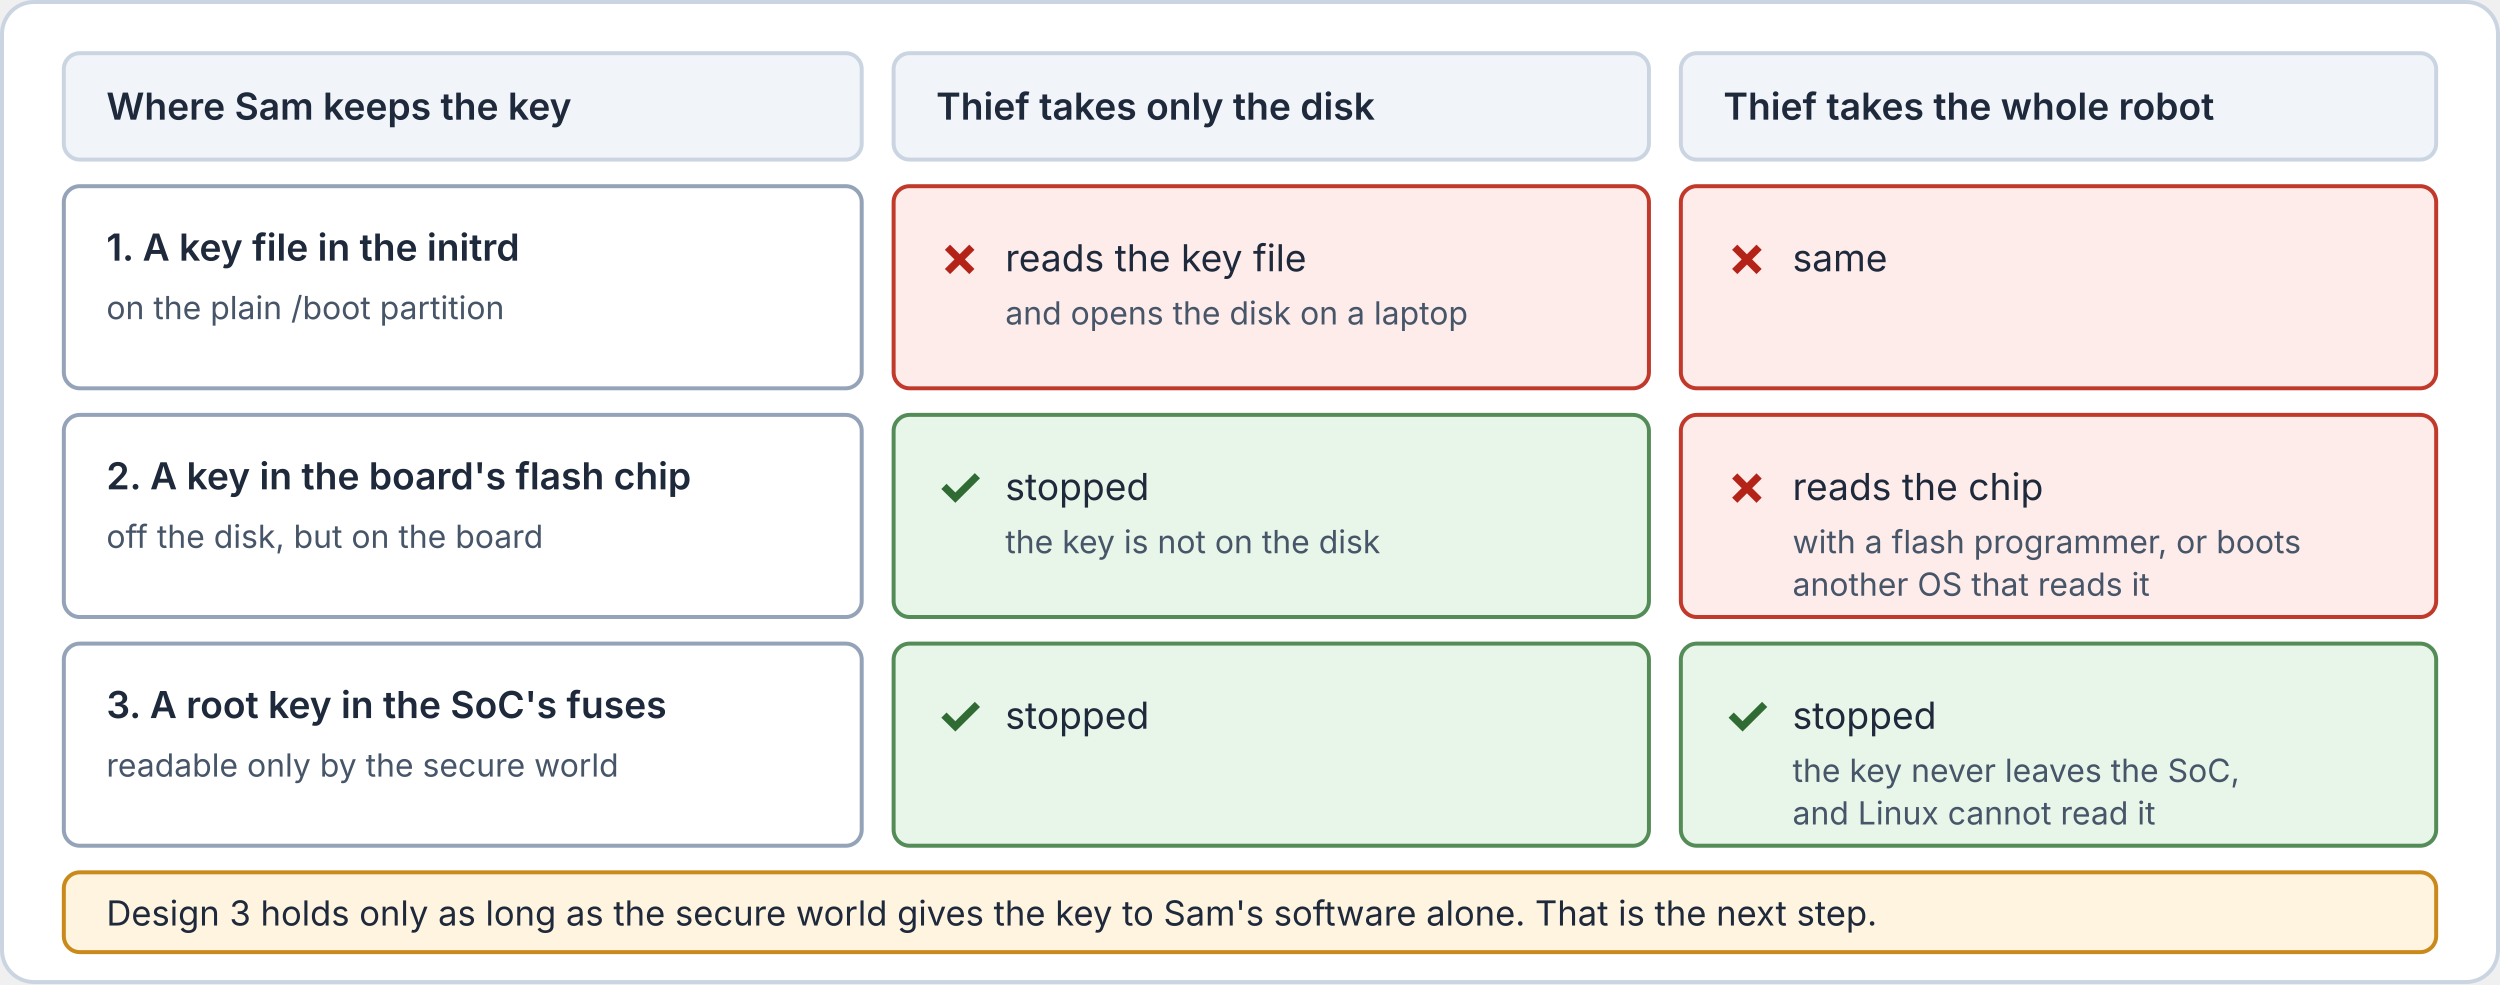
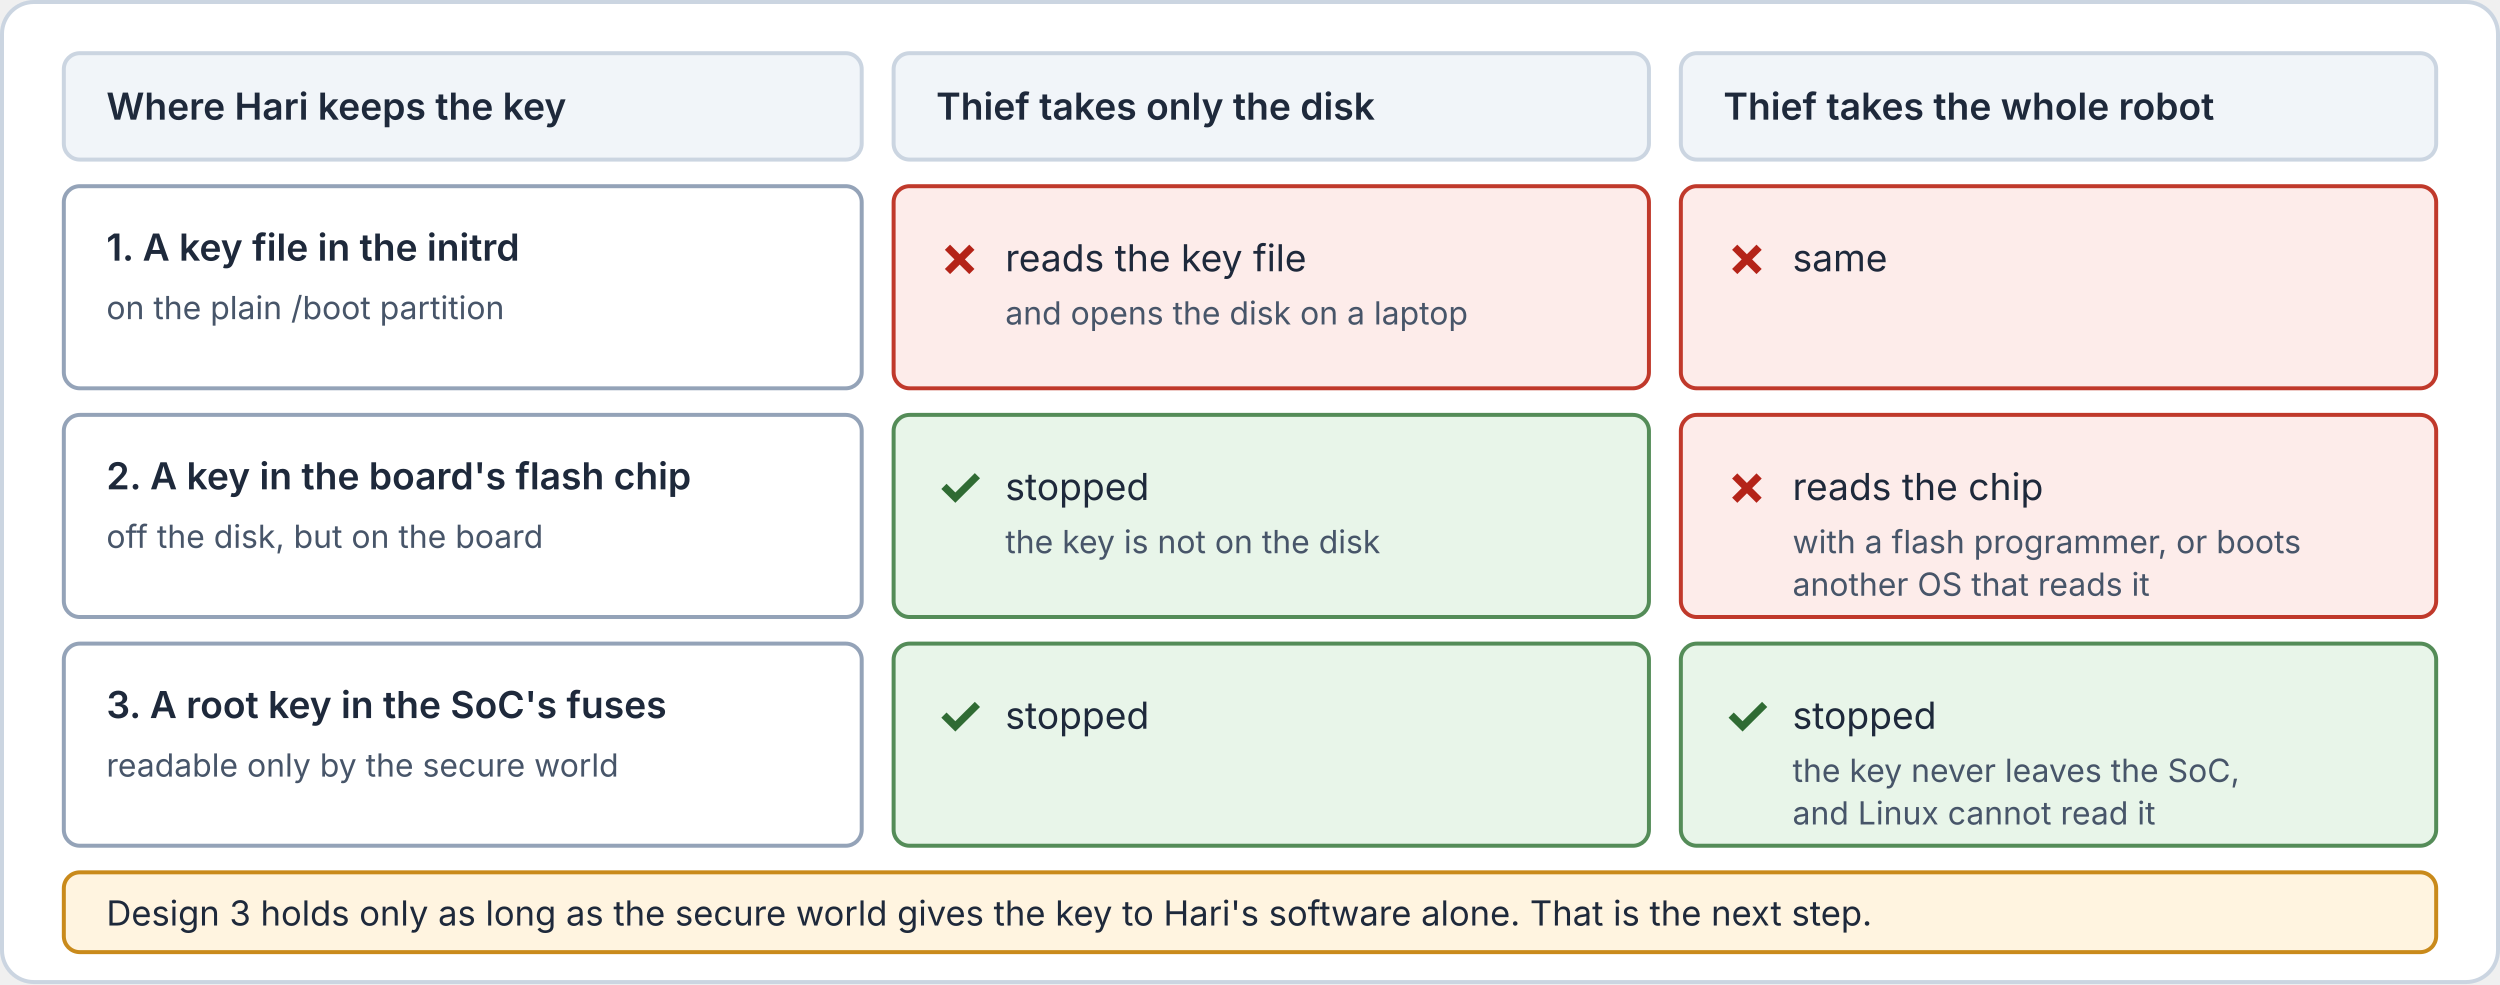
<svg xmlns="http://www.w3.org/2000/svg" viewBox="0 0 940 370" width="940" height="370">
  <style>
    text { font-family: Inter, "Segoe UI", Helvetica, Arial, sans-serif; font-size: 14px; fill: #1e293b; }
    .t { font-weight: 600; }
    .h { font-weight: 600; font-size: 15px; }
    .s { font-size: 12px; fill: #475569; }
    .c { text-anchor: middle; }
    .red { fill: #b42318; }
    .green { fill: #2f6b33; }
    rect { stroke-width: 1.5; }
    .bg { fill: #ffffff; stroke: #cbd5e1; }
    .head { fill: #f1f5f9; stroke: #cbd5e1; }
    .q { fill: #ffffff; stroke: #94a3b8; }
    .bad { fill: #fdecea; stroke: #c0392b; }
    .ok { fill: #e8f5e9; stroke: #548c58; }
    .warn { fill: #fff4e0; stroke: #c98a1b; }
    .big { font-size: 20px; font-weight: 700; }
  </style>
  <rect class="bg" x="0.75" y="0.75" width="938.5" height="368.5" rx="12" />
  <rect class="head" x="24" y="20" width="300" height="40" rx="6" />
-   <text class="t" x="40" y="45">Where Sam keeps the key</text>
+   <text class="t" x="40" y="45">Where Hari keeps the key</text>
  <rect class="head" x="336" y="20" width="284" height="40" rx="6" />
  <text class="t" x="352" y="45">Thief takes only the disk</text>
  <rect class="head" x="632" y="20" width="284" height="40" rx="6" />
  <text class="t" x="648" y="45">Thief takes the whole robot</text>
  <rect class="q" x="24" y="70" width="300" height="76" rx="6" />
  <text class="t" x="40" y="98">1. A key file in the initrd</text>
  <text class="s" x="40" y="120">on the plain /boot partition</text>
  <rect class="bad" x="336" y="70" width="284" height="76" rx="6" />
  <text class="big red" x="352" y="104">✗</text>
  <text x="378" y="102">reads the key file</text>
  <text class="s" x="378" y="122">and opens the disk on a laptop</text>
  <rect class="bad" x="632" y="70" width="284" height="76" rx="6" />
  <text class="big red" x="648" y="104">✗</text>
  <text x="674" y="102">same</text>
  <rect class="q" x="24" y="156" width="300" height="76" rx="6" />
  <text class="t" x="40" y="184">2. A key in the board's flash chip</text>
  <text class="s" x="40" y="206">off the disk, but on the board</text>
  <rect class="ok" x="336" y="156" width="284" height="76" rx="6" />
  <text class="big green" x="352" y="190">✓</text>
  <text x="378" y="188">stopped</text>
  <text class="s" x="378" y="208">the key is not on the disk</text>
  <rect class="bad" x="632" y="156" width="284" height="76" rx="6" />
  <text class="big red" x="648" y="190">✗</text>
  <text x="674" y="188">reads the chip</text>
  <text class="s" x="674" y="208">with a flash programmer, or boots</text>
  <text class="s" x="674" y="224">another OS that reads it</text>
  <rect class="q" x="24" y="242" width="300" height="76" rx="6" />
  <text class="t" x="40" y="270">3. A root key in the SoC's fuses</text>
  <text class="s" x="40" y="292">readable only by the secure world</text>
  <rect class="ok" x="336" y="242" width="284" height="76" rx="6" />
  <text class="big green" x="352" y="276">✓</text>
  <text x="378" y="274">stopped</text>
  <rect class="ok" x="632" y="242" width="284" height="76" rx="6" />
  <text class="big green" x="648" y="276">✓</text>
  <text x="674" y="274">stopped</text>
  <text class="s" x="674" y="294">the key never leaves the SoC,</text>
  <text class="s" x="674" y="310">and Linux cannot read it</text>
  <rect class="warn" x="24" y="328" width="892" height="30" rx="6" />
-   <text x="40" y="348" style="font-size:13px">Design 3 holds only as long as the secure world gives the key to Sam's software alone. That is the next step.</text>
+   <text x="40" y="348" style="font-size:13px">Design 3 holds only as long as the secure world gives the key to Hari's software alone. That is the next step.</text>
</svg>
